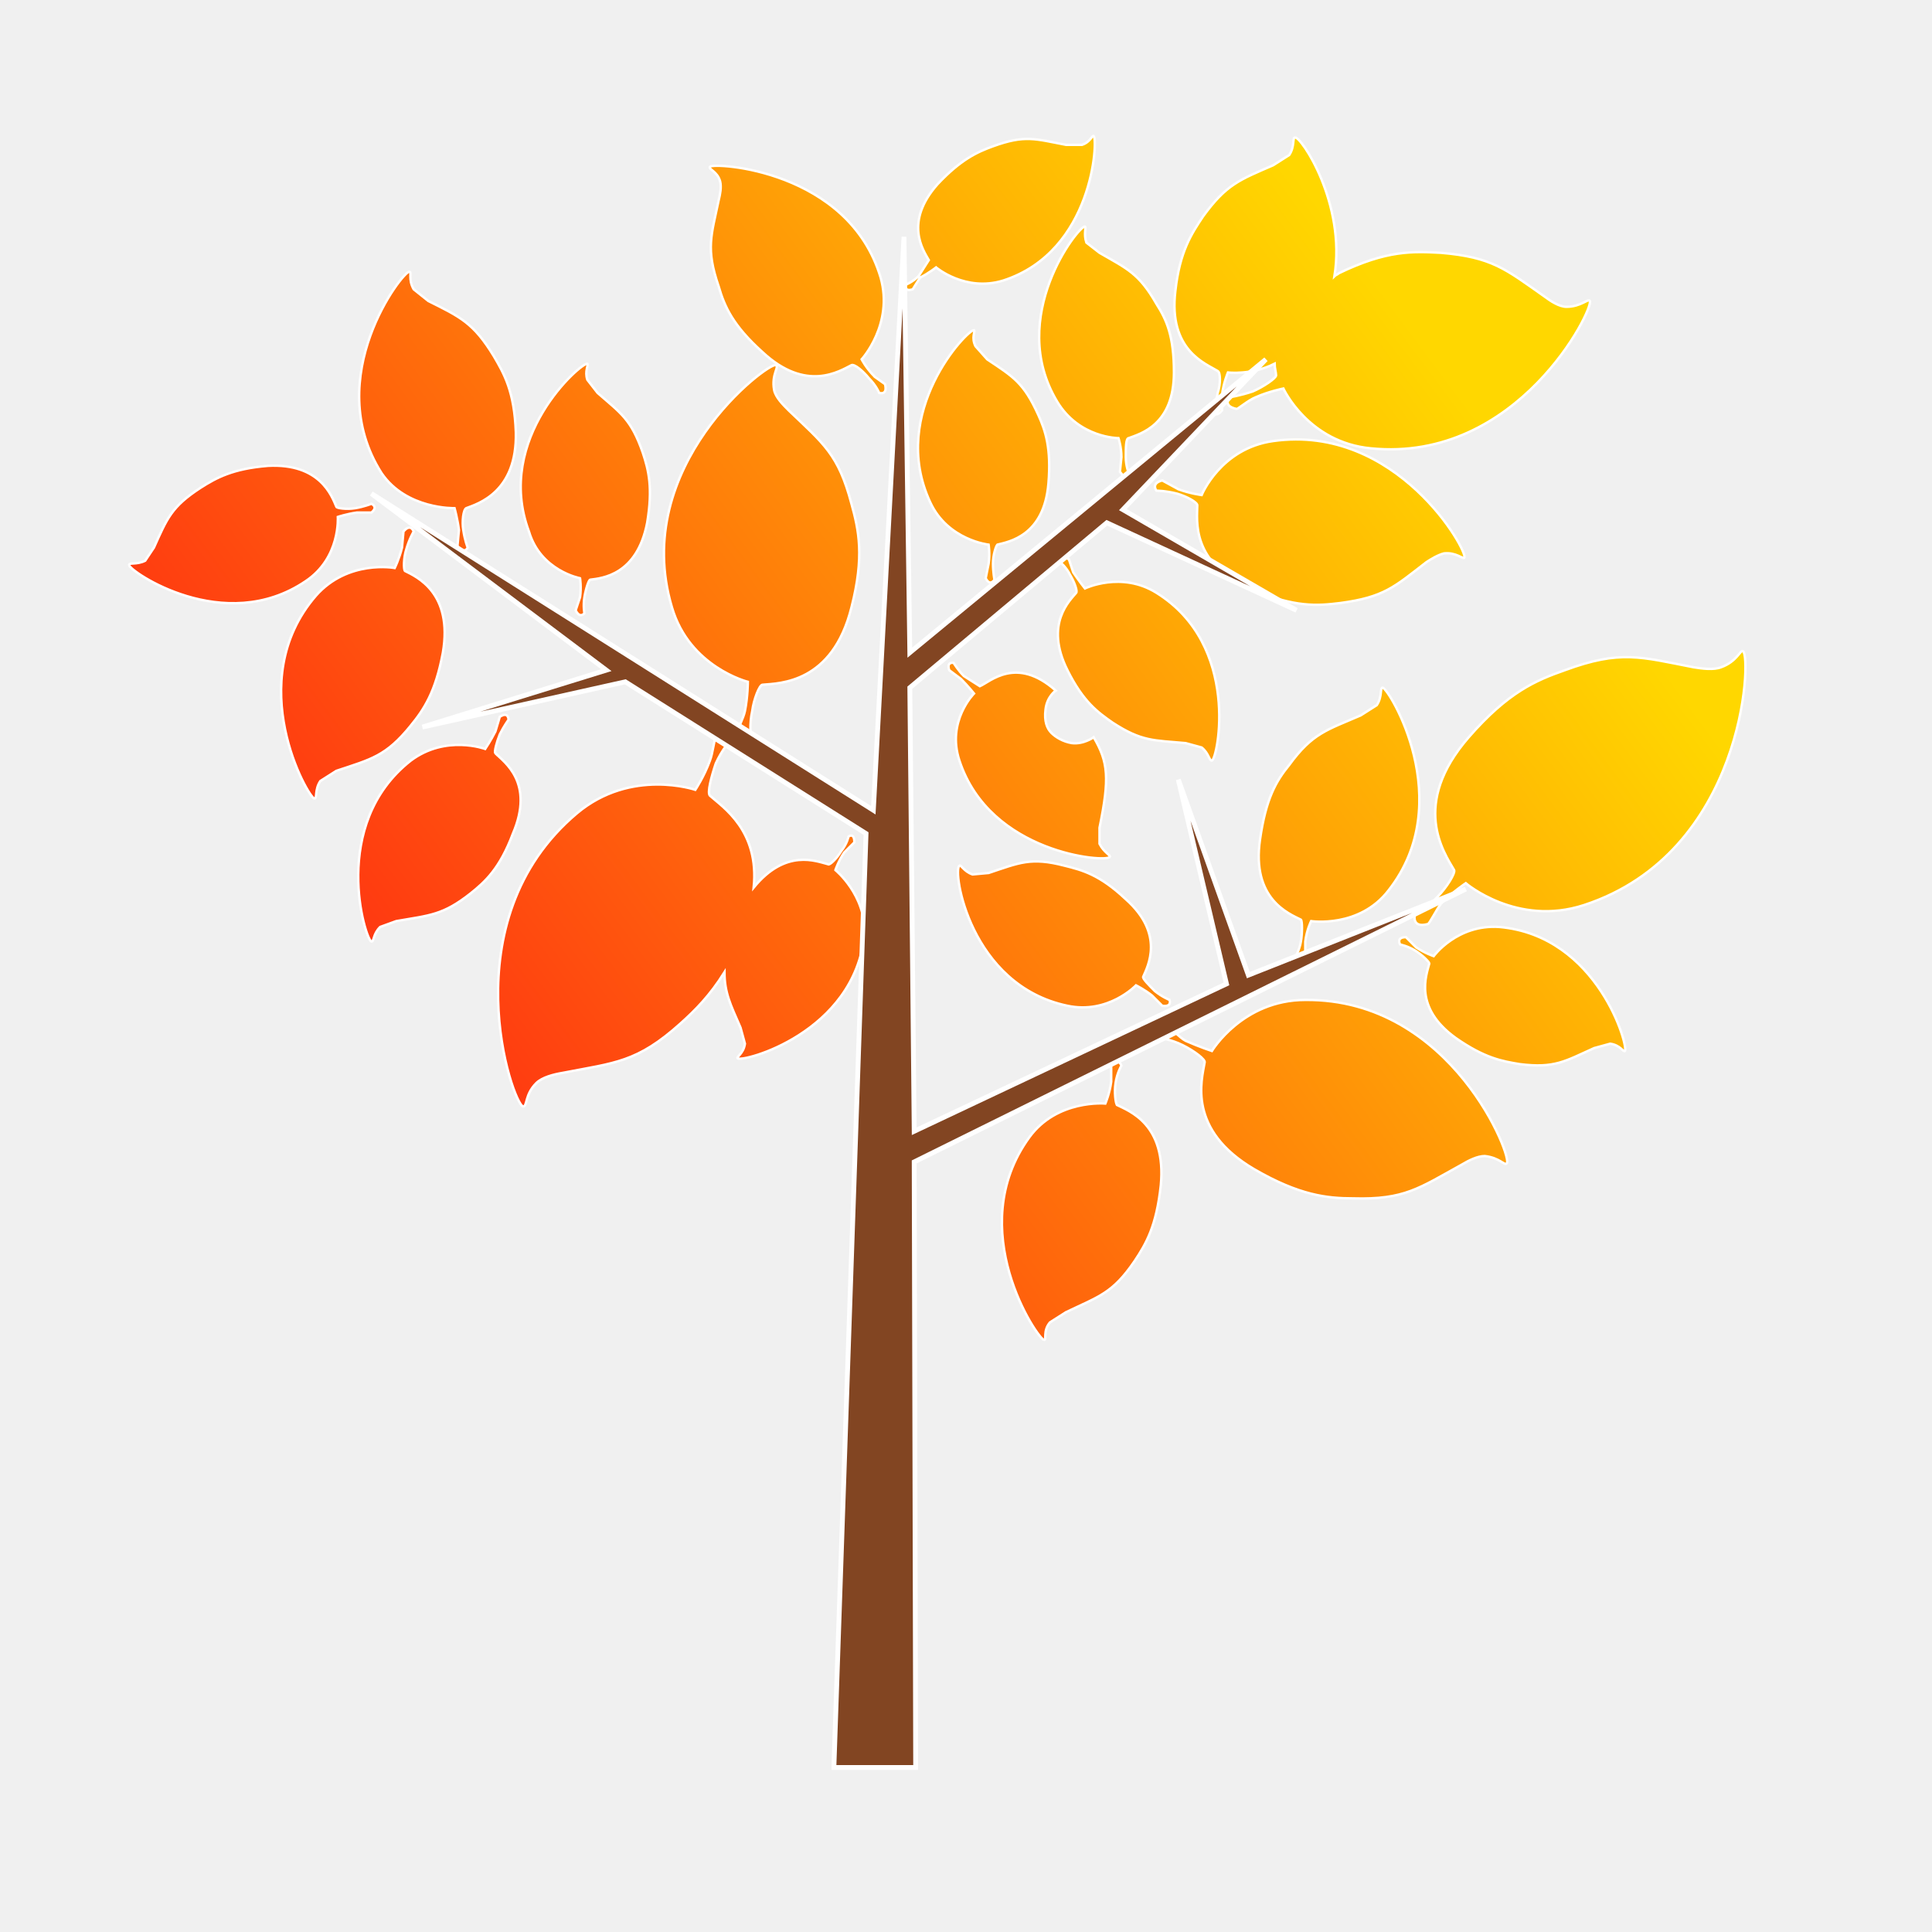
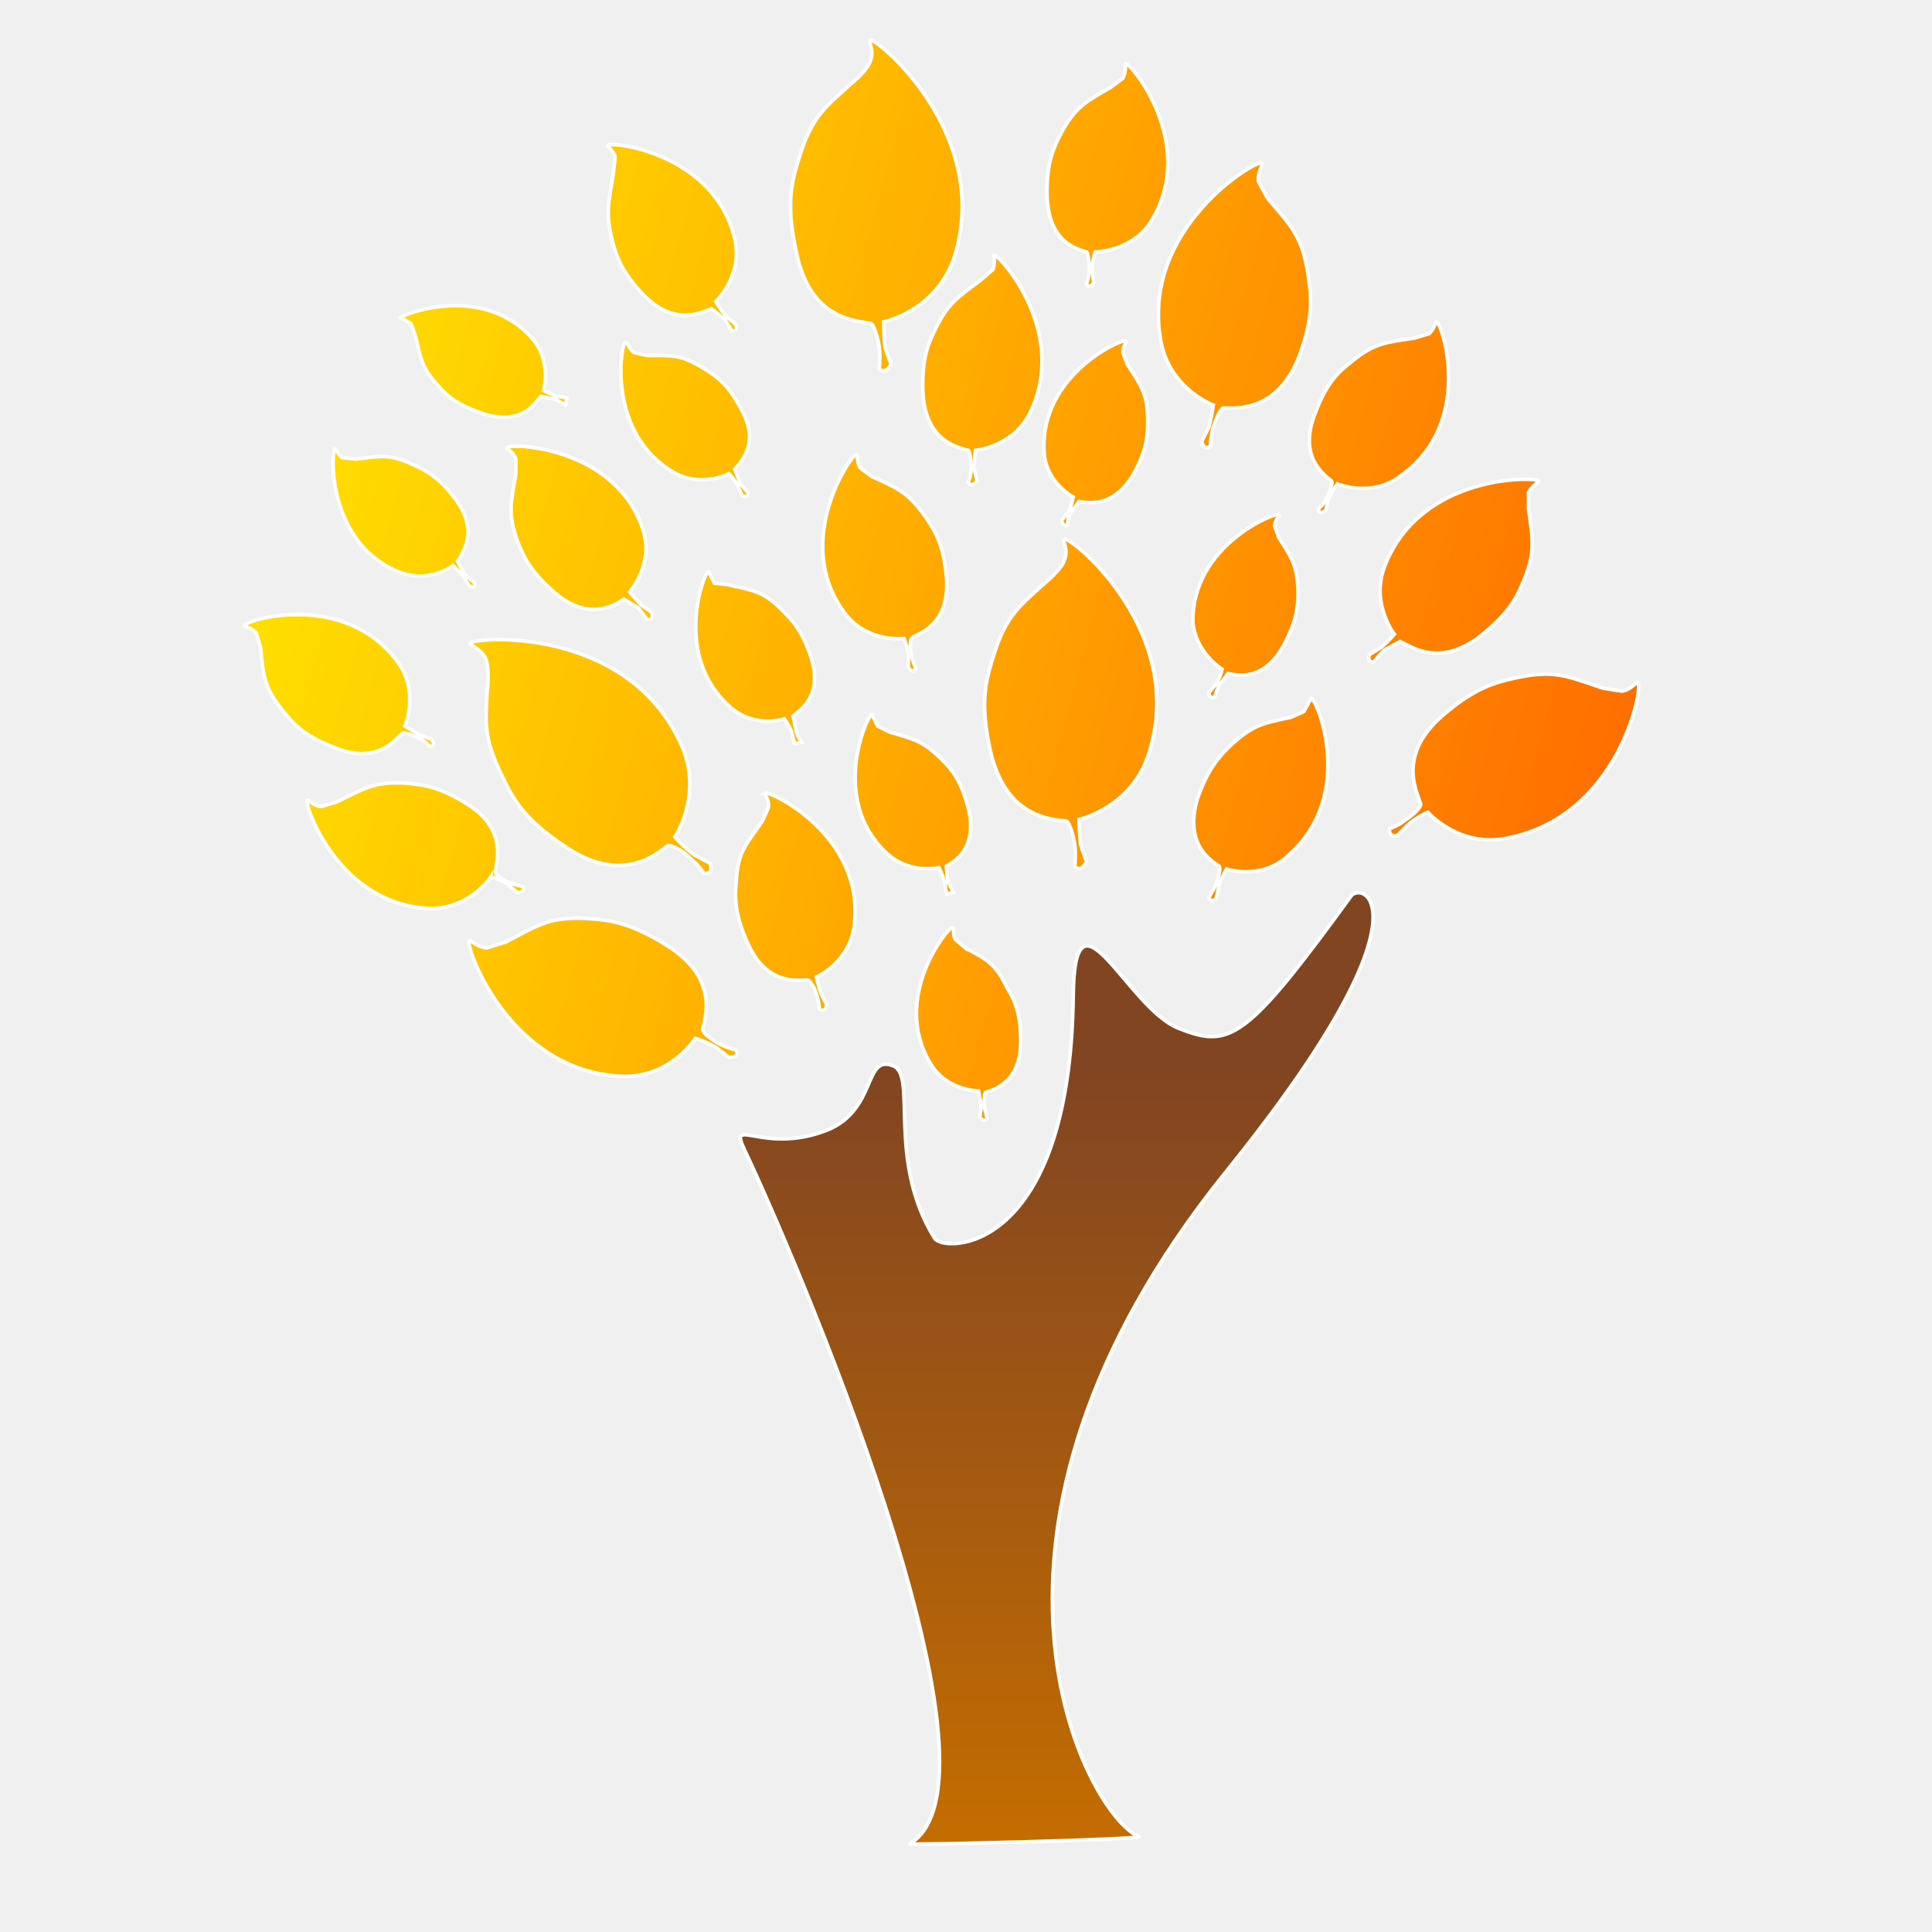
<svg xmlns="http://www.w3.org/2000/svg" xmlns:xlink="http://www.w3.org/1999/xlink" width="800px" height="800px" viewBox="0 0 1024 1024" class="icon" version="1.1" id="svg6">
  <defs id="defs10">
-     <linearGradient id="linearGradient3814">
-       <stop style="stop-color:#ff0017;stop-opacity:1;" offset="0" id="stop3810" />
-       <stop style="stop-color:#ffd700;stop-opacity:1;" offset="0.81" id="stop3812" />
+     <linearGradient id="linearGradient1672">
+       <stop style="stop-color:#824522;stop-opacity:1;" offset="0" id="stop1668" />
+       <stop style="stop-color:#c46d00;stop-opacity:1;" offset="1" id="stop1670" />
    </linearGradient>
-     <linearGradient xlink:href="#linearGradient3814" id="linearGradient3816" x1="68.447" y1="710.19" x2="925.122" y2="72.021" gradientUnits="userSpaceOnUse" />
+     <linearGradient id="linearGradient882">
+       <stop style="stop-color:#ffe400;stop-opacity:1;" offset="0" id="stop878" />
+       <stop style="stop-color:#ff6d00;stop-opacity:1;" offset="1" id="stop880" />
+     </linearGradient>
+     <linearGradient xlink:href="#linearGradient882" id="linearGradient884" x1="128.598" y1="205.974" x2="869.525" y2="404.388" gradientUnits="userSpaceOnUse" />
+     <linearGradient xlink:href="#linearGradient1672" id="linearGradient1674" x1="536.164" y1="568.418" x2="536.164" y2="978.357" gradientUnits="userSpaceOnUse" />
  </defs>
-   <path d="M508.52 403.143c16.242 49.498 78.115 54.139 79.662 51.045 0.773-0.773-3.094-2.32-5.414-6.961v-8.508c5.414-26.296 4.64-34.804-3.094-47.952 0 0-5.414 3.867-11.601 3.094-4.64-0.773-8.508-3.094-10.828-5.414-2.32-2.32-3.867-6.187-3.094-12.375 0.773-6.961 5.414-10.054 5.414-10.054-20.882-18.562-34.804-4.64-40.218-2.32l-8.508-5.414c-3.094-3.094-5.414-6.961-5.414-6.961s-3.867-0.773-2.32 3.867l6.187 4.64c3.867 3.867 6.961 7.734 6.961 7.734s-14.695 14.695-7.734 35.577zM496.145 141.729c0 0 15.468 13.148 35.577 6.961 47.952-15.468 50.272-75.021 47.952-76.568-0.773-0.773-1.547 3.094-6.187 4.64h-8.508c-16.242-3.094-21.656-5.414-38.671 0.773-8.508 3.094-17.015 6.961-29.39 20.109-17.789 20.109-7.734 34.804-4.64 40.218l-5.414 8.508c-3.094 3.094-6.961 4.64-6.961 4.64s-0.773 3.867 3.867 2.32l3.867-6.187c4.64-2.32 8.508-5.414 8.508-5.414zM923.843 345.137c-1.547-0.773-3.094 5.414-11.601 8.508-3.867 1.547-10.054 0.773-14.695 0-27.843-5.414-38.671-9.281-68.060 1.547-15.468 5.414-30.163 11.601-51.045 35.577-30.937 35.577-13.148 61.1-7.734 70.381 0.773 1.547-3.867 9.281-9.281 14.695-5.414 6.187-11.601 9.281-11.601 9.281s-1.547 6.961 6.961 4.64c0.773 0 4.64-7.734 6.961-10.828 6.187-6.187 13.148-10.828 13.148-10.828s27.069 23.202 62.647 11.601c85.076-27.843 88.943-131.48 84.302-134.574zM262.574 399.276c-0.773-0.773 0.773-6.187 2.32-10.054 2.32-4.64 4.64-7.734 4.64-7.734s0-4.64-4.64-1.547l-2.32 7.734c-2.32 4.64-5.414 9.281-5.414 9.281s-20.882-7.734-39.444 6.187c-43.311 34.030-23.976 95.13-20.882 95.903 1.547 0 0.773-3.867 4.64-7.734l8.508-3.094c17.789-3.094 24.749-3.094 39.444-14.695 7.734-6.187 15.468-13.148 22.429-31.71 11.601-27.069-4.64-37.897-9.281-42.538zM691.819 529.983c-33.257 0-49.498 27.069-49.498 27.069s-6.961-2.32-13.921-5.414c-3.094-1.547-7.734-6.961-9.281-6.961-7.734 0.773-4.64 5.414-4.64 5.414s6.187 0.773 12.375 3.867c6.187 3.094 12.375 7.734 11.601 9.281-1.547 9.281-9.281 35.577 26.296 56.459 23.976 13.921 38.671 15.468 52.592 15.468 27.069 0.773 34.804-5.414 57.233-17.789 3.867-2.32 8.508-4.64 12.375-4.64 7.734 0.773 10.828 5.414 11.601 3.867 3.867-1.547-28.616-87.396-106.731-86.622zM411.069 193.548c-3.867-1.547-77.341 53.366-54.912 128.387 9.281 31.71 40.218 39.444 40.218 39.444s0 7.734-1.547 15.468c-0.773 3.867-3.867 9.281-3.867 10.828 2.32 6.961 6.961 2.32 6.961 2.32s-0.773-6.187 0.773-13.148c0.773-6.187 3.867-13.921 5.414-13.921 9.281-0.773 37.124-0.773 47.178-40.991 6.961-27.069 3.867-40.991 0-54.912-6.961-26.296-14.695-31.71-33.257-49.498-3.094-3.094-6.961-6.961-7.734-10.828-1.547-8.508 3.094-12.375 0.773-13.148zM765.293 293.319c6.187-0.773 10.054 3.094 10.828 2.32 2.32-3.094-35.577-71.154-101.317-61.873-27.843 3.867-37.897 28.616-37.897 28.616s-6.187-0.773-12.375-3.094l-8.508-4.64c-6.187 1.547-3.094 5.414-3.094 5.414s4.64 0 10.828 1.547c5.414 1.547 10.828 4.64 10.828 6.187 0 7.734-3.867 30.937 29.39 44.858 22.429 9.281 34.030 8.508 46.405 6.961 23.202-3.094 28.616-8.508 45.631-21.656 2.32-1.547 6.187-3.867 9.281-4.64zM565.752 533.077c21.656 4.64 36.35-10.828 36.35-10.828s4.64 2.32 8.508 5.414l5.414 5.414c5.414 0.773 3.867-3.094 3.867-3.094s-3.867-1.547-7.734-4.64c-3.094-3.094-6.961-6.961-6.187-7.734 2.32-5.414 11.601-22.429-9.281-40.991-13.921-13.148-23.202-15.468-32.483-17.789-17.789-4.64-23.976-1.547-40.218 3.867l-8.508 0.773c-4.64-1.547-6.187-5.414-6.961-4.64-3.867 2.32 5.414 63.42 57.233 74.248zM179.045 273.983c0 0 4.64-1.547 10.054-2.32h7.734c3.867-3.094 0-4.64 0-4.64s-3.867 1.547-8.508 2.32c-4.64 0.773-10.054 0-10.054-0.773-2.32-5.414-8.508-23.202-36.35-21.656-18.562 1.547-27.069 6.187-35.577 11.601-15.468 10.054-17.789 16.242-24.749 31.71l-4.64 6.961c-4.64 2.32-8.508 0.773-8.508 2.32 0 3.094 50.272 37.897 93.583 8.508 18.562-12.375 17.015-34.030 17.015-34.030zM442.779 461.149c0 0 1.547-4.64 4.64-9.281l5.414-5.414c0-5.414-3.094-3.094-3.094-3.094s-0.773 3.867-3.867 7.734c-2.32 3.867-6.187 7.734-6.961 6.961-6.187-1.547-22.429-8.508-39.444 12.375 3.094-30.163-16.242-42.538-23.202-48.725-1.547-1.547 0.773-10.054 3.094-17.015 3.094-6.961 7.734-12.375 7.734-12.375s-0.773-6.961-7.734-1.547c-0.773 0.773-1.547 8.508-3.094 12.375-3.094 8.508-7.734 15.468-7.734 15.468s-34.030-11.601-62.647 12.375c-68.060 57.233-34.030 154.683-28.616 155.456 2.32 0 0.773-6.187 6.961-12.375 3.094-3.094 9.281-4.64 13.921-5.414 27.843-5.414 39.444-5.414 62.647-26.296 7.734-6.961 15.468-14.695 23.202-27.069 0 10.828 3.094 17.015 8.508 29.39l2.32 8.508c-0.773 5.414-4.64 6.961-3.867 7.734 2.32 2.32 61.873-13.148 67.287-65.74 0.773-20.882-15.468-34.030-15.468-34.030zM307.432 306.467c0 0 0.773 4.64 0 10.054l-2.32 6.961c2.32 4.64 4.64 1.547 4.64 1.547s-0.773-3.867 0-8.508c0.773-4.64 2.32-9.281 3.094-9.281 6.187-0.773 24.749-2.32 30.163-30.163 3.094-18.562 0.773-27.843-2.32-37.124-6.187-17.789-11.601-20.882-23.976-31.71l-5.414-6.961c-1.547-4.64 0.773-7.734 0-8.508-3.094-0.773-49.498 39.444-30.937 88.943 6.187 20.882 27.069 24.749 27.069 24.749zM575.033 120.074c-3.094-0.773-41.764 47.952-14.695 92.81 11.601 19.335 32.483 19.335 32.483 19.335s1.547 4.64 1.547 10.054l-0.773 7.734c3.094 4.64 4.64 0.773 4.64 0.773s-1.547-3.867-1.547-8.508c0-4.64 0-10.054 1.547-10.054 6.187-2.32 23.976-6.961 23.976-34.804 0-19.335-3.867-27.843-9.281-36.35-9.281-16.242-15.468-18.562-30.163-27.069l-6.961-5.414c-1.547-4.64 0-7.734-0.773-8.508zM794.683 491.313c-22.429-1.547-34.804 15.468-34.804 15.468s-4.64-1.547-9.281-4.64l-5.414-5.414c-5.414 0-3.094 3.867-3.094 3.867s3.867 0.773 7.734 3.094c3.867 2.32 7.734 6.187 7.734 6.961-1.547 6.187-8.508 23.202 13.921 39.444 15.468 10.828 24.749 12.375 34.030 13.921 18.562 2.32 23.976-1.547 39.444-8.508l8.508-2.32c5.414 0.773 6.961 4.64 7.734 3.867 2.32-1.547-13.921-61.1-66.514-65.74zM565.752 355.192c8.508 17.015 16.242 22.429 23.976 27.843 15.468 10.054 21.656 9.281 38.671 10.828l8.508 2.32c3.867 3.094 3.867 6.961 5.414 6.961 3.094-0.773 15.468-61.1-29.39-88.943-18.562-11.601-37.897-2.32-37.897-2.32s-3.094-3.867-6.187-8.508l-2.32-6.961c-4.64-2.32-4.64 1.547-4.64 1.547s3.094 2.32 5.414 6.961c2.32 3.867 3.867 8.508 3.094 9.281-3.094 3.867-17.015 16.242-4.64 40.991zM523.988 298.732l-1.547 7.734c2.32 4.64 4.64 0.773 4.64 0.773s-0.773-3.867-0.773-8.508c0-4.64 1.547-9.281 2.32-10.054 6.187-1.547 24.749-4.64 27.069-32.483 1.547-18.562-1.547-27.843-5.414-36.35-7.734-17.015-13.148-20.109-27.069-29.39l-6.187-6.961c-2.32-4.64 0-7.734-0.773-8.508-3.094-0.773-45.631 43.311-23.202 91.263 9.281 20.109 30.937 22.429 30.937 22.429s0.773 4.64 0 10.054zM592.048 585.669c-0.773-0.773-1.547-6.961-0.773-11.601 0.773-5.414 3.094-9.281 3.094-9.281s-1.547-4.64-5.414 0v8.508c-0.773 6.187-3.094 11.601-3.094 11.601s-25.523-2.32-40.218 17.789c-35.577 48.725 4.64 107.505 7.734 107.505 1.547 0-0.773-4.64 3.094-9.281l8.508-5.414c17.789-8.508 24.749-10.054 36.35-27.069 6.187-9.281 11.601-18.562 13.921-40.218 3.094-32.483-17.015-39.444-23.202-42.538zM686.405 507.554c0 0 1.547 4.64 5.414 0v-8.508c0.773-6.187 3.094-10.828 3.094-10.828s25.523 3.867 40.991-16.242c37.124-47.178 0-107.505-3.094-107.505-1.547 0 0 4.64-3.094 9.281l-8.508 5.414c-17.789 7.734-25.523 9.281-37.897 26.296-6.961 8.508-12.375 17.789-15.468 39.444-4.64 31.71 15.468 39.444 21.656 42.538 0.773 0.773 0.773 6.961 0 11.601-0.773 4.64-3.094 8.508-3.094 8.508zM240.918 269.343c0 0 1.547 5.414 2.32 11.601l-0.773 8.508c3.867 4.64 5.414 0.773 5.414 0.773s-1.547-3.867-2.32-9.281c-0.773-4.64 0-10.828 1.547-11.601 6.187-2.32 27.069-8.508 26.296-40.218-0.773-21.656-6.187-30.937-11.601-40.218-10.828-17.789-17.789-20.882-34.804-29.39l-7.734-6.187c-3.094-5.414-0.773-9.281-2.32-9.281-3.094-0.773-47.178 55.686-14.695 106.731 13.148 19.335 38.671 18.562 38.671 18.562zM463.662 199.735c-4.64-4.64-6.961-9.281-6.961-9.281s17.015-18.562 10.054-43.311c-17.015-57.233-88.169-61.1-90.489-58.779-0.773 1.547 3.867 2.32 5.414 7.734 0.773 3.094 0 6.961-0.773 10.054-3.867 18.562-6.961 25.523 0 45.631 3.094 10.828 7.734 20.882 23.202 34.804 23.202 21.656 40.991 10.054 47.178 6.961 1.547-0.773 6.187 3.094 9.281 6.961 3.867 3.867 5.414 7.734 5.414 7.734s4.64 1.547 3.094-4.64l-5.414-3.867zM645.414 196.642c1.547 0.773 1.547 6.961 0 11.601-0.773 5.414-3.094 9.281-3.094 9.281s1.547 4.64 5.414 0v-8.508c0.773-6.187 3.094-11.601 3.094-11.601s12.375 1.547 24.749-4.64c0 2.32 0.773 4.64 0.773 6.187 0 1.547-6.961 6.187-12.375 8.508-6.961 2.32-12.375 3.094-12.375 3.094s-3.867 4.64 3.867 6.187c0.773 0 6.187-4.64 10.054-6.187 6.961-3.094 14.695-4.64 14.695-4.64s13.148 28.616 46.405 31.71c78.115 7.734 118.332-74.248 116.012-78.115-0.773-1.547-4.64 3.094-12.375 3.094-3.867 0-8.508-3.094-11.601-5.414-20.882-14.695-27.843-20.882-54.912-23.202-14.695-0.773-28.616-1.547-54.139 10.828-0.773 0.773-1.547 0.773-2.32 1.547 6.187-38.671-17.789-74.248-20.882-73.474-1.547 0 0 4.64-3.094 9.281l-8.508 5.414c-17.789 7.734-24.749 10.054-37.124 27.069-6.187 9.281-12.375 18.562-14.695 39.444-3.867 31.71 16.242 38.671 22.429 42.538zM217.716 384.581c6.961-8.508 13.148-17.789 17.015-38.671 5.414-31.71-13.921-40.218-20.109-43.311-0.773-0.773-0.773-6.961 0.773-11.601 1.547-5.414 3.867-9.281 3.867-9.281s-1.547-4.64-5.414 0l-0.773 8.508c-1.547 6.187-3.867 10.828-3.867 10.828s-24.749-4.64-41.764 14.695c-39.444 45.631-3.867 107.505-0.773 107.505 1.547 0 0-4.64 3.094-9.281l8.508-5.414c18.562-6.187 26.296-7.734 39.444-23.976z" fill="#148d13" id="path2" style="stroke:#ffffff;stroke-opacity:1;fill:url(#linearGradient3816);fill-opacity:1;stroke-width:1.28;stroke-dasharray:none" />
-   <path d="M442.006 936.026l17.015-494.211-127.613-80.435-107.505 23.976 97.45-30.163-124.52-93.583 266.054 167.831 16.242-303.952 3.094 220.423 188.713-155.456-75.795 79.662 92.036 53.366-100.544-46.405-104.411 87.396 2.32 235.118 165.511-78.115-25.523-108.278 37.124 103.637 115.239-45.631-292.35 144.628 0.773 320.967h-43.311z" fill="#824522" id="path4" style="stroke-width:2.56;stroke-dasharray:none;stroke:#ffffff;stroke-opacity:1" />
+   <path d="M220.046 177.591c3.094 12.374 3.094 17.015 12.374 27.069 4.64 5.414 10.054 10.054 23.975 14.694 20.108 6.187 27.069-5.414 30.162-9.281l7.734 1.547c3.094 1.547 5.414 3.094 5.414 3.094l0.773-3.867-5.414-0.773c-3.867-1.547-6.96-3.094-6.96-3.094s4.64-15.468-6.187-27.842c-26.295-29.389-68.832-12.374-69.605-10.827l5.414 3.094 2.32 6.187zM564.203 285.866c-1.547 0.773 2.32 4.64 0 10.827-0.773 3.094-4.64 6.96-6.96 9.281-16.241 14.694-23.975 19.335-30.936 42.536-3.867 12.374-6.96 23.975-1.547 48.723 7.734 35.576 31.709 37.123 40.216 37.896 1.547 0 3.867 6.96 4.64 12.374 0.773 6.187 0 11.601 0 11.601s3.094 3.867 6.187-2.32c0-0.773-2.32-6.187-3.094-9.281-0.773-6.96-0.773-13.148-0.773-13.148s27.069-6.187 36.349-33.256c22.428-64.965-40.216-116.782-44.083-115.235zM461.343 171.404c1.547 0 3.867 6.96 4.64 12.374 0.773 6.187 0 11.601 0 11.601s3.094 3.867 6.187-2.32c0-0.773-2.32-6.187-3.094-9.281-0.773-6.96-0.773-13.148-0.773-13.148s27.069-5.414 37.123-33.256c21.655-65.738-40.99-117.555-44.083-116.008-1.547 0.773 2.32 4.64 0 10.827-0.773 3.094-4.64 6.96-6.96 9.281-16.241 14.694-23.975 19.335-30.936 42.536-3.867 12.374-6.96 23.975-1.547 48.723 6.96 36.349 30.936 37.123 39.443 38.669zM868.145 361.658c-0.773-0.773-3.094 3.867-8.507 4.64l-10.054-1.547c-18.561-6.187-25.522-10.054-46.403-5.414-10.827 2.32-21.655 5.414-37.896 19.335-24.748 20.881-14.694 40.216-12.374 47.177 0.773 1.547-3.867 6.187-7.734 8.507-4.64 3.867-8.507 4.64-8.507 4.64s-1.547 4.64 3.867 3.867l6.187-6.187c4.64-3.867 10.054-6.187 10.054-6.187s16.241 18.561 40.99 13.921c60.324-10.827 73.472-80.432 70.378-82.753zM495.372 175.271c-3.867 7.734-6.96 16.241-6.187 33.256 1.547 25.522 18.561 28.615 23.975 30.162 0.773 0 1.547 5.414 1.547 9.281 0 4.64-1.547 7.734-1.547 7.734s1.547 3.094 4.64-0.773l-1.547-6.96c0-4.64 0.773-9.281 0.773-9.281s19.335-1.547 28.615-19.335c21.655-43.31-16.241-84.299-18.561-84.299-0.773 0 0.773 3.094-0.773 7.734l-6.187 5.414c-12.374 9.281-17.788 12.374-24.748 27.069zM640.769 226.315l-3.867 7.734c1.547 5.414 4.64 2.32 4.64 2.32s0-4.64 1.547-10.054c1.547-4.64 3.867-10.054 5.414-10.054 6.96 0 28.615 2.32 40.216-27.842 7.734-20.881 6.187-31.709 4.64-42.536-3.094-20.881-9.281-26.295-21.655-40.99l-4.64-8.507c-0.773-6.187 3.094-9.281 1.547-10.054-3.094-1.547-64.191 34.802-53.364 94.353 4.64 25.522 27.842 34.029 27.842 34.029s-0.773 5.414-2.32 11.601zM381.684 553.458c-4.64-2.32-9.281-6.187-9.281-7.734 1.547-6.96 8.507-27.842-19.335-44.857-18.561-11.601-29.389-13.148-40.216-13.921-20.881-1.547-27.069 3.094-44.857 12.374l-10.054 3.094c-6.187-0.773-8.507-4.64-9.281-3.867-2.32 2.32 20.881 69.605 81.206 71.925 25.522 0.773 38.669-20.108 38.669-20.108s5.414 1.547 10.827 4.64l6.96 5.414c6.187 0 3.867-3.867 3.867-3.867s-3.867-0.773-8.507-3.094zM783.846 337.683c14.694-11.601 19.335-19.335 23.202-28.615 6.96-16.241 5.414-22.428 3.094-39.443v-8.507c2.32-4.64 6.187-5.414 5.414-6.187-1.547-2.32-61.871-3.867-81.206 44.083-8.507 20.108 4.64 37.123 4.64 37.123s-3.094 3.867-6.96 6.96l-6.187 3.867c-1.547 4.64 2.32 3.867 2.32 3.867s2.32-3.094 5.414-6.187l8.507-4.64c5.414 2.32 20.108 13.921 41.763-2.32zM497.692 459.878s1.547 3.094 3.094 7.734l0.773 6.187 3.867-0.773s-1.547-2.32-3.094-6.187l-0.773-7.734c3.867-2.32 17.015-9.281 11.601-30.936-3.867-14.694-8.507-20.108-13.921-25.522-10.054-10.054-14.694-10.827-27.842-14.694l-6.187-3.094-3.094-6.187c-2.32 0-22.428 44.083 6.96 72.699 12.374 12.374 28.615 8.507 28.615 8.507zM210.765 302.88c16.241 6.96 29.389-3.094 29.389-3.094l5.414 5.414 3.094 5.414c3.867 1.547 3.094-1.547 3.094-1.547l-5.414-4.64-3.867-6.96c2.32-3.867 11.601-15.468-0.773-32.482-8.507-11.601-15.468-15.468-22.428-18.561-13.148-6.187-17.788-4.64-30.936-3.094l-6.96-0.773c-2.32-1.547-3.094-4.64-3.867-4.64-2.32 1.547-3.867 49.497 33.256 64.965zM260.262 464.518s4.64 1.547 8.507 3.867l5.414 4.64c4.64 0 3.094-3.094 3.094-3.094s-3.867-0.773-7.734-2.32c-3.867-1.547-7.734-4.64-6.96-6.187 0.773-5.414 6.187-22.428-15.468-35.576-14.694-9.281-23.975-10.054-32.482-10.827-17.015-0.773-21.655 3.094-36.349 10.054l-7.734 2.32c-4.64 0-6.96-3.867-7.734-3.094-1.547 2.32 17.015 56.457 66.511 57.231 20.881-0.773 30.936-17.015 30.936-17.015zM373.176 195.379c-12.374-7.734-17.015-6.96-30.162-6.96l-6.96-1.547c-3.094-2.32-3.094-5.414-4.64-5.414-2.32 0.773-10.054 47.95 25.522 68.832 14.694 8.507 29.389 0.773 29.389 0.773s3.094 3.094 4.64 6.187l2.32 5.414c3.867 1.547 3.094-1.547 3.094-1.547l-3.867-4.64-3.094-7.734c3.094-3.867 13.921-13.921 3.094-32.482-6.96-13.148-13.148-17.015-19.335-20.881zM511.613 502.414l-5.414-4.64c-1.547-3.867 0-6.187-1.547-6.187-2.32 0-32.482 37.123-11.601 71.925 8.507 14.694 25.522 14.694 25.522 14.694l1.547 7.734-0.773 6.187c2.32 3.094 3.867 0.773 3.867 0.773l-1.547-6.187c0-3.094 0-7.734 0.773-7.734 4.64-1.547 18.561-5.414 18.561-27.069 0-14.694-3.094-21.655-6.96-27.842-6.187-13.148-10.827-15.468-22.428-21.655zM568.844 263.437s-0.773 3.867-2.32 7.734l-3.867 4.64c0.773 3.867 3.094 2.32 3.094 2.32s0-3.094 1.547-6.187l4.64-6.187c4.64 0.773 18.561 3.867 29.389-15.468 6.96-13.148 6.96-20.108 6.96-27.842 0-13.921-3.867-18.561-10.827-29.389l-2.32-6.187c0-3.867 2.32-5.414 1.547-6.187-1.547-1.547-45.63 17.788-43.31 58.778 0.773 16.241 15.468 23.975 15.468 23.975zM647.729 354.697s-0.773 3.867-3.094 7.734l-3.867 4.64c0 3.867 3.094 2.32 3.094 2.32s0.773-3.094 2.32-6.187l4.64-6.187c4.64 0.773 18.561 4.64 29.389-14.694 6.96-13.148 7.734-20.108 7.734-27.842 0-13.921-3.094-18.561-10.054-29.389l-2.32-6.187c0-3.867 3.094-5.414 2.32-6.187-1.547-1.547-46.403 16.241-45.63 57.231 1.547 16.241 15.468 24.748 15.468 24.748zM378.59 309.067l-3.094-6.187c-2.32 0-19.335 44.857 11.601 71.925 13.148 11.601 28.615 6.187 28.615 6.187s2.32 3.094 3.867 6.96l1.547 6.187 3.867-0.773s-2.32-2.32-3.094-6.187l-1.547-7.734c3.867-3.094 16.241-10.827 9.281-31.709-4.64-13.921-10.054-19.335-15.468-24.748-10.054-10.054-15.468-10.054-28.615-13.148l-6.96-0.773zM266.449 411.928c5.414 11.601 11.601 22.428 32.482 36.349 30.162 20.881 48.723 4.64 54.911 0 1.547-0.773 7.734 2.32 11.601 6.187 4.64 3.867 7.734 8.507 7.734 8.507s5.414 0.773 3.094-5.414l-8.507-4.64c-5.414-3.867-10.054-9.281-10.054-9.281s15.468-23.202 3.094-49.497c-28.615-62.644-109.048-56.457-111.368-53.364-0.773 1.547 4.64 2.32 7.734 7.734 1.547 3.094 1.547 7.734 1.547 11.601-1.547 21.655-3.094 30.162 7.734 51.817zM340.694 280.452c-14.694-44.083-70.378-45.63-71.925-43.31-0.773 0.773 3.094 1.547 4.64 6.187v7.734c-2.32 14.694-4.64 20.108 0.773 35.576 3.094 7.734 6.187 15.468 19.335 27.069 18.561 16.241 32.482 6.96 37.123 3.867l7.734 4.64 4.64 6.187s3.867 0.773 2.32-3.867l-5.414-3.867c-3.094-3.094-6.187-6.96-6.187-6.96s13.148-14.694 6.96-33.256zM761.417 170.631c-0.773 0-0.773 3.094-3.867 6.187l-7.734 2.32c-14.694 2.32-20.881 2.32-33.256 12.374-6.96 5.414-13.148 10.827-19.335 27.069-9.281 23.202 3.867 32.482 8.507 36.349 0.773 0.773-0.773 5.414-2.32 8.507-1.547 3.867-4.64 6.187-4.64 6.187s0 3.867 3.867 0.773l1.547-6.187c2.32-4.64 4.64-7.734 4.64-7.734s18.561 7.734 34.029-4.64c38.669-27.842 21.655-80.432 18.561-81.206zM324.453 127.321c2.32 8.507 4.64 16.241 16.241 28.615 17.015 17.788 31.709 9.281 36.349 7.734l6.96 5.414 3.867 6.187s3.094 1.547 2.32-3.094l-5.414-4.64c-3.094-3.867-5.414-7.734-5.414-7.734s14.694-13.921 10.054-33.256c-10.827-45.63-65.738-51.817-67.285-49.497-0.773 0.773 3.094 2.32 3.867 6.187l-0.773 7.734c-2.32 15.468-4.64 20.881-0.773 36.349zM213.085 388.726c0.773-0.773 5.414 0.773 8.507 2.32 3.867 1.547 6.187 4.64 6.187 4.64s3.867 0 0.773-3.867l-6.187-2.32-7.734-4.64s7.734-18.561-3.867-34.029c-27.842-37.896-80.432-22.428-81.206-19.335 0 0.773 3.094 0.773 6.187 3.867l2.32 7.734c1.547 14.694 1.547 20.881 11.601 33.256 5.414 6.96 10.827 13.148 26.295 19.335 23.202 10.054 33.256-3.094 37.123-6.96zM501.559 305.2c-1.547-17.015-6.187-23.975-10.827-30.936-9.281-13.148-14.694-15.468-28.615-21.655l-6.187-4.64c-2.32-3.867-0.773-6.96-2.32-6.96-2.32 0-34.029 45.63-6.187 83.526 11.601 16.241 31.709 13.921 31.709 13.921s1.547 3.867 2.32 8.507v6.96c3.094 3.867 3.867 0 3.867 0s-1.547-3.094-2.32-6.96c-0.773-3.867-0.773-8.507 0.773-9.281 4.64-2.32 20.108-7.734 17.788-32.482zM405.659 420.435c-0.773 0.773 2.32 3.094 1.547 7.734l-3.094 6.96c-8.507 12.374-13.148 16.241-13.921 32.482-0.773 8.507-0.773 17.015 6.187 32.482 10.054 22.428 26.295 19.335 31.709 19.335 0.773 0 3.867 3.867 4.64 7.734 1.547 3.867 1.547 7.734 1.547 7.734s3.094 2.32 3.867-2.32l-3.094-6.187c-1.547-4.64-2.32-8.507-2.32-8.507s17.788-7.734 20.108-27.842c5.414-47.177-44.857-71.152-47.177-69.605zM694.906 370.165l-3.867 6.96-6.96 3.094c-14.694 3.094-20.108 3.867-32.482 15.468-6.187 6.187-11.601 12.374-17.015 27.842-6.96 23.975 6.96 32.482 11.601 35.576 0.773 0.773 0 5.414-1.547 9.281s-3.867 6.96-3.867 6.96 0.773 3.867 3.867 0.773l1.547-6.96c1.547-4.64 3.867-8.507 3.867-8.507s19.335 6.187 33.256-7.734c35.576-31.709 14.694-82.753 11.601-82.753zM575.804 133.508c0.773 0 1.547 5.414 1.547 9.281s-1.547 7.734-1.547 7.734 1.547 3.094 3.867-0.773l-0.773-6.96c0-4.64 1.547-9.281 1.547-9.281s20.108 0 30.162-17.015c23.975-40.216-10.827-82.753-13.921-82.753-0.773 0 0.773 3.094-1.547 7.734l-6.187 4.64c-13.148 7.734-18.561 10.054-26.295 23.975-3.867 7.734-7.734 14.694-7.734 31.709 0 26.295 15.468 30.162 20.881 31.709z" fill="#148d13" id="path2" style="fill-opacity:1;fill:url(#linearGradient884);stroke:#fffefe;stroke-opacity:1;stroke-width:1.92;stroke-dasharray:none" />
+   <path d="M650.050 620.743c-155.451 192.574-73.472 341.838-46.403 352.665 3.094 1.547-122.969 4.64-121.422 3.867 58.778-35.576-64.191-318.636-87.393-367.36-9.281-19.335 9.281 2.32 43.31-10.827 27.069-10.827 19.335-40.99 35.576-34.029 12.374 5.414-3.867 50.27 21.655 91.26 4.64 7.734 71.925 9.281 73.472-129.156 0.773-62.644 28.615 6.96 55.684 17.788s35.576 6.96 91.26-69.605c5.414-9.281 47.177 5.414-65.738 145.397z" fill="#824522" id="path4" style="stroke-width:1.92;stroke-dasharray:none;stroke:#ffffff;stroke-opacity:1;fill-opacity:1;fill:url(#linearGradient1674)" />
</svg>
